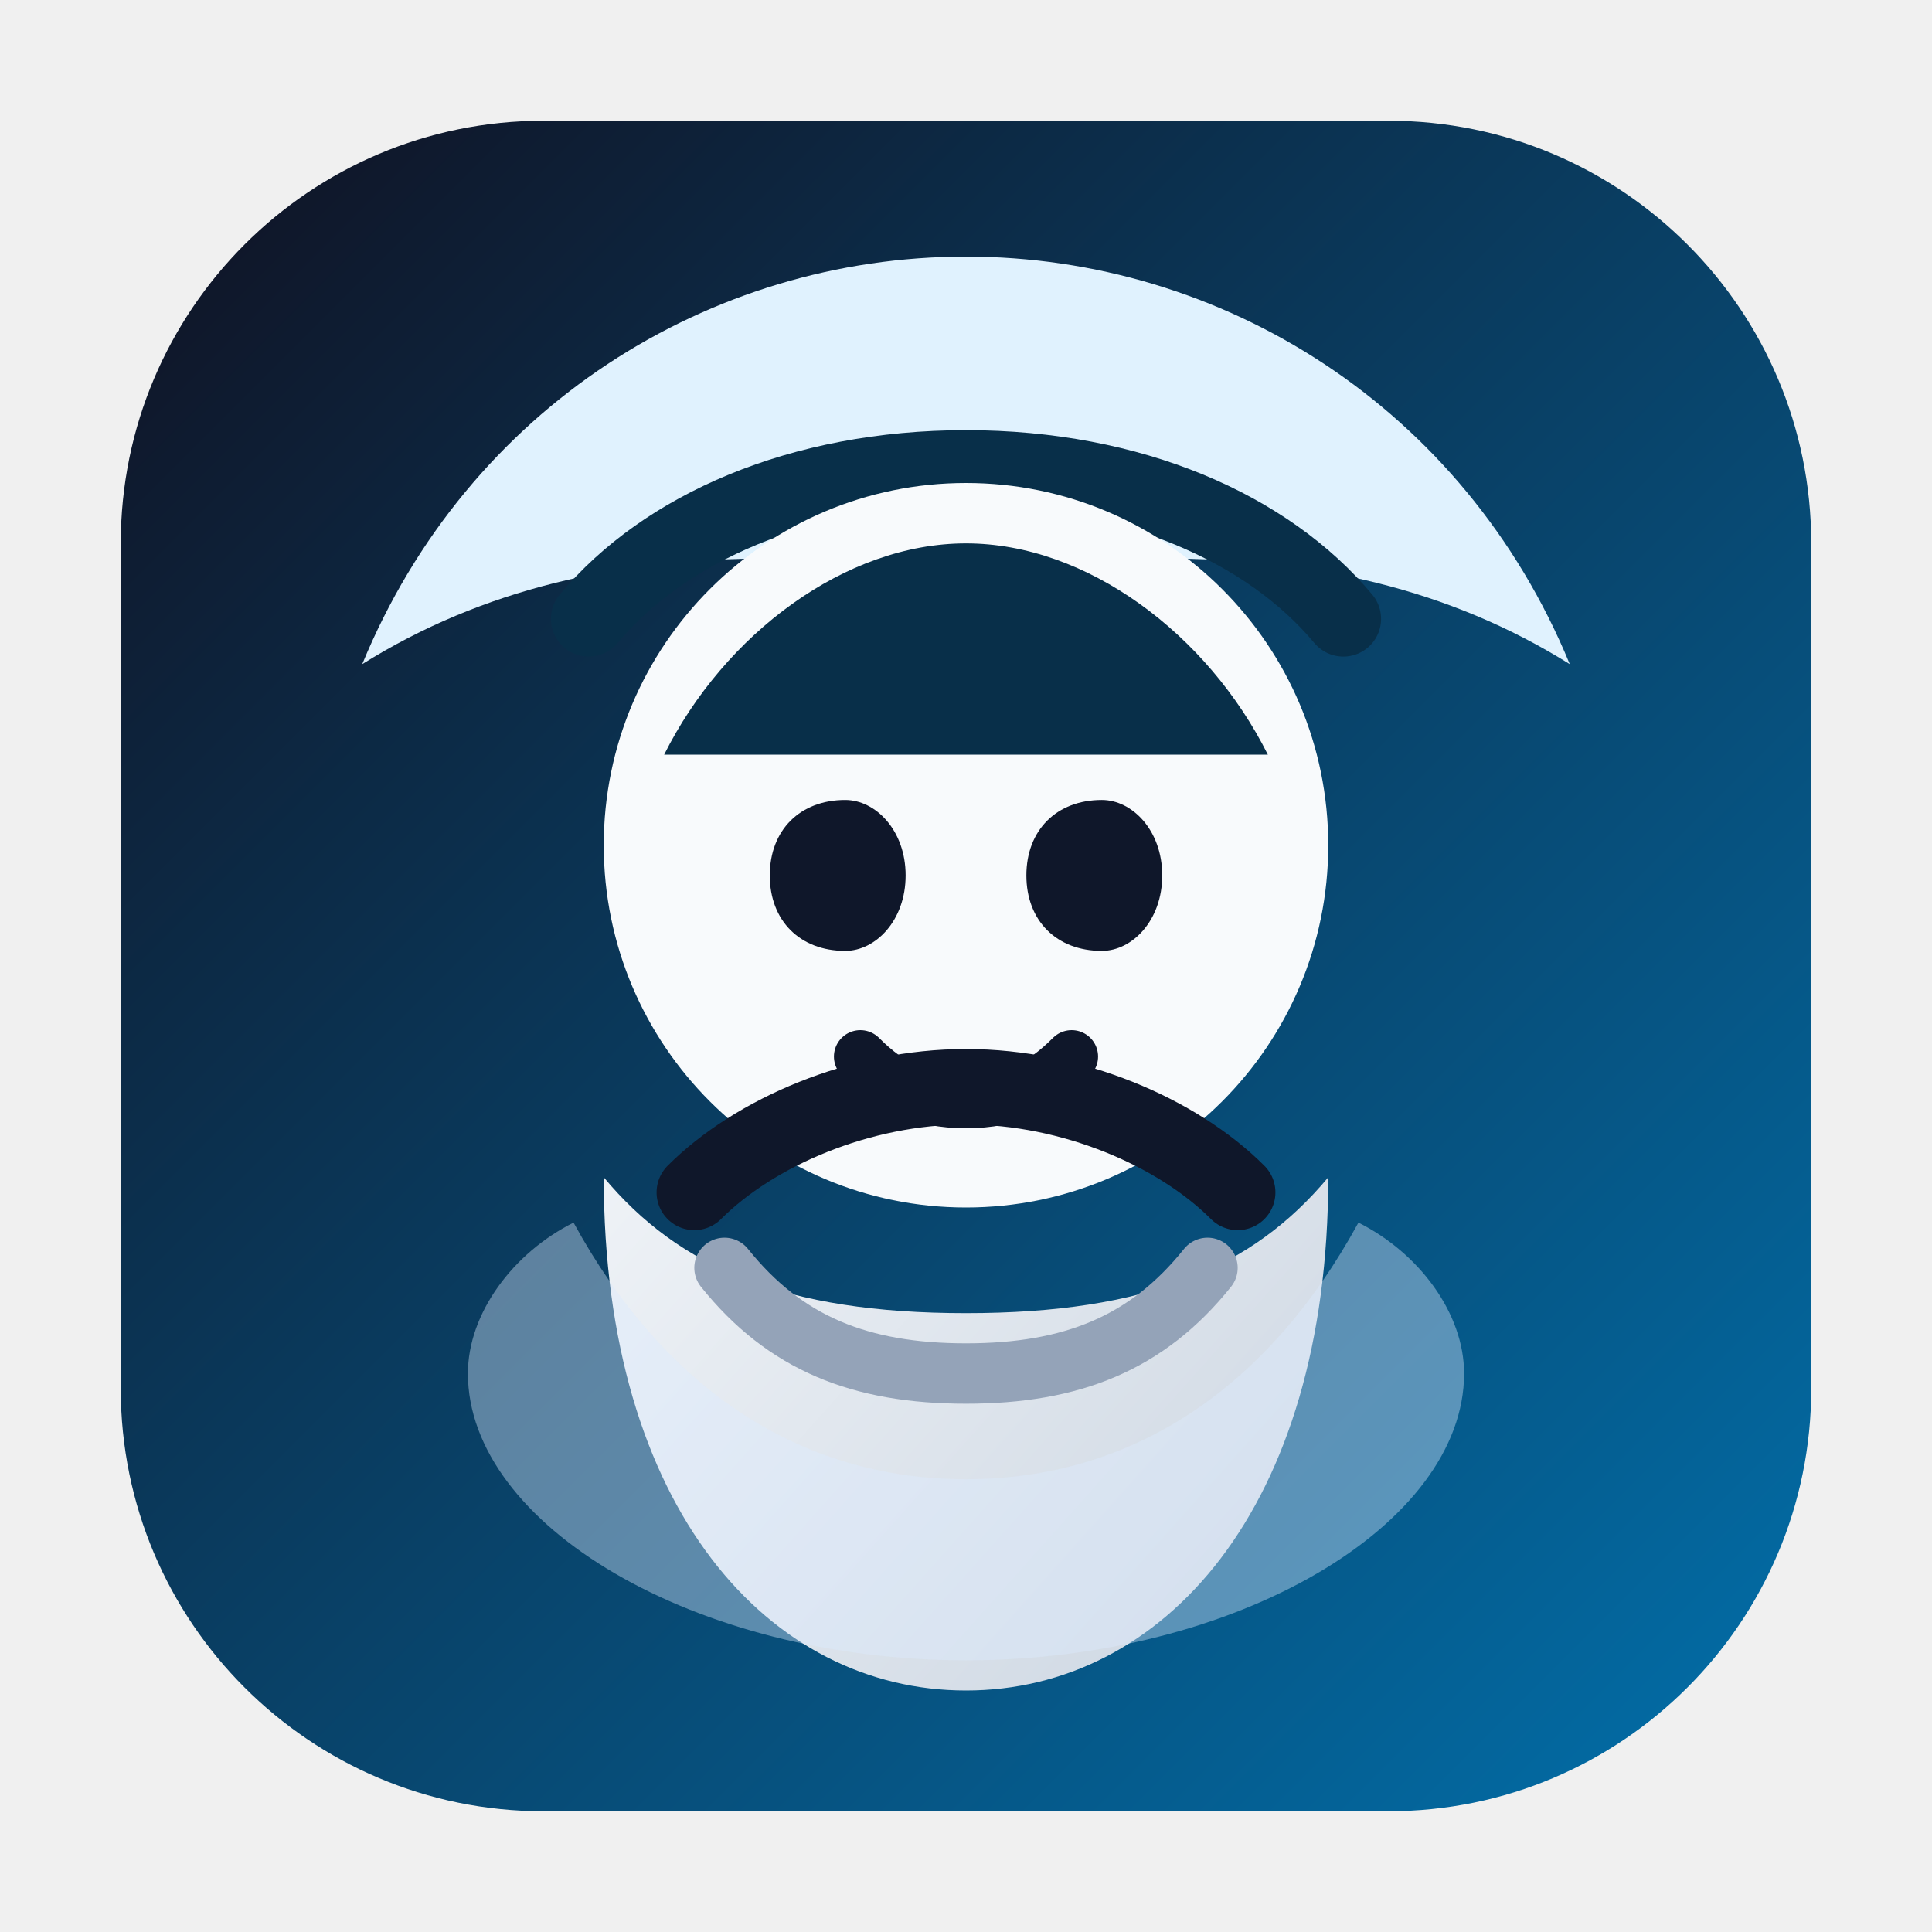
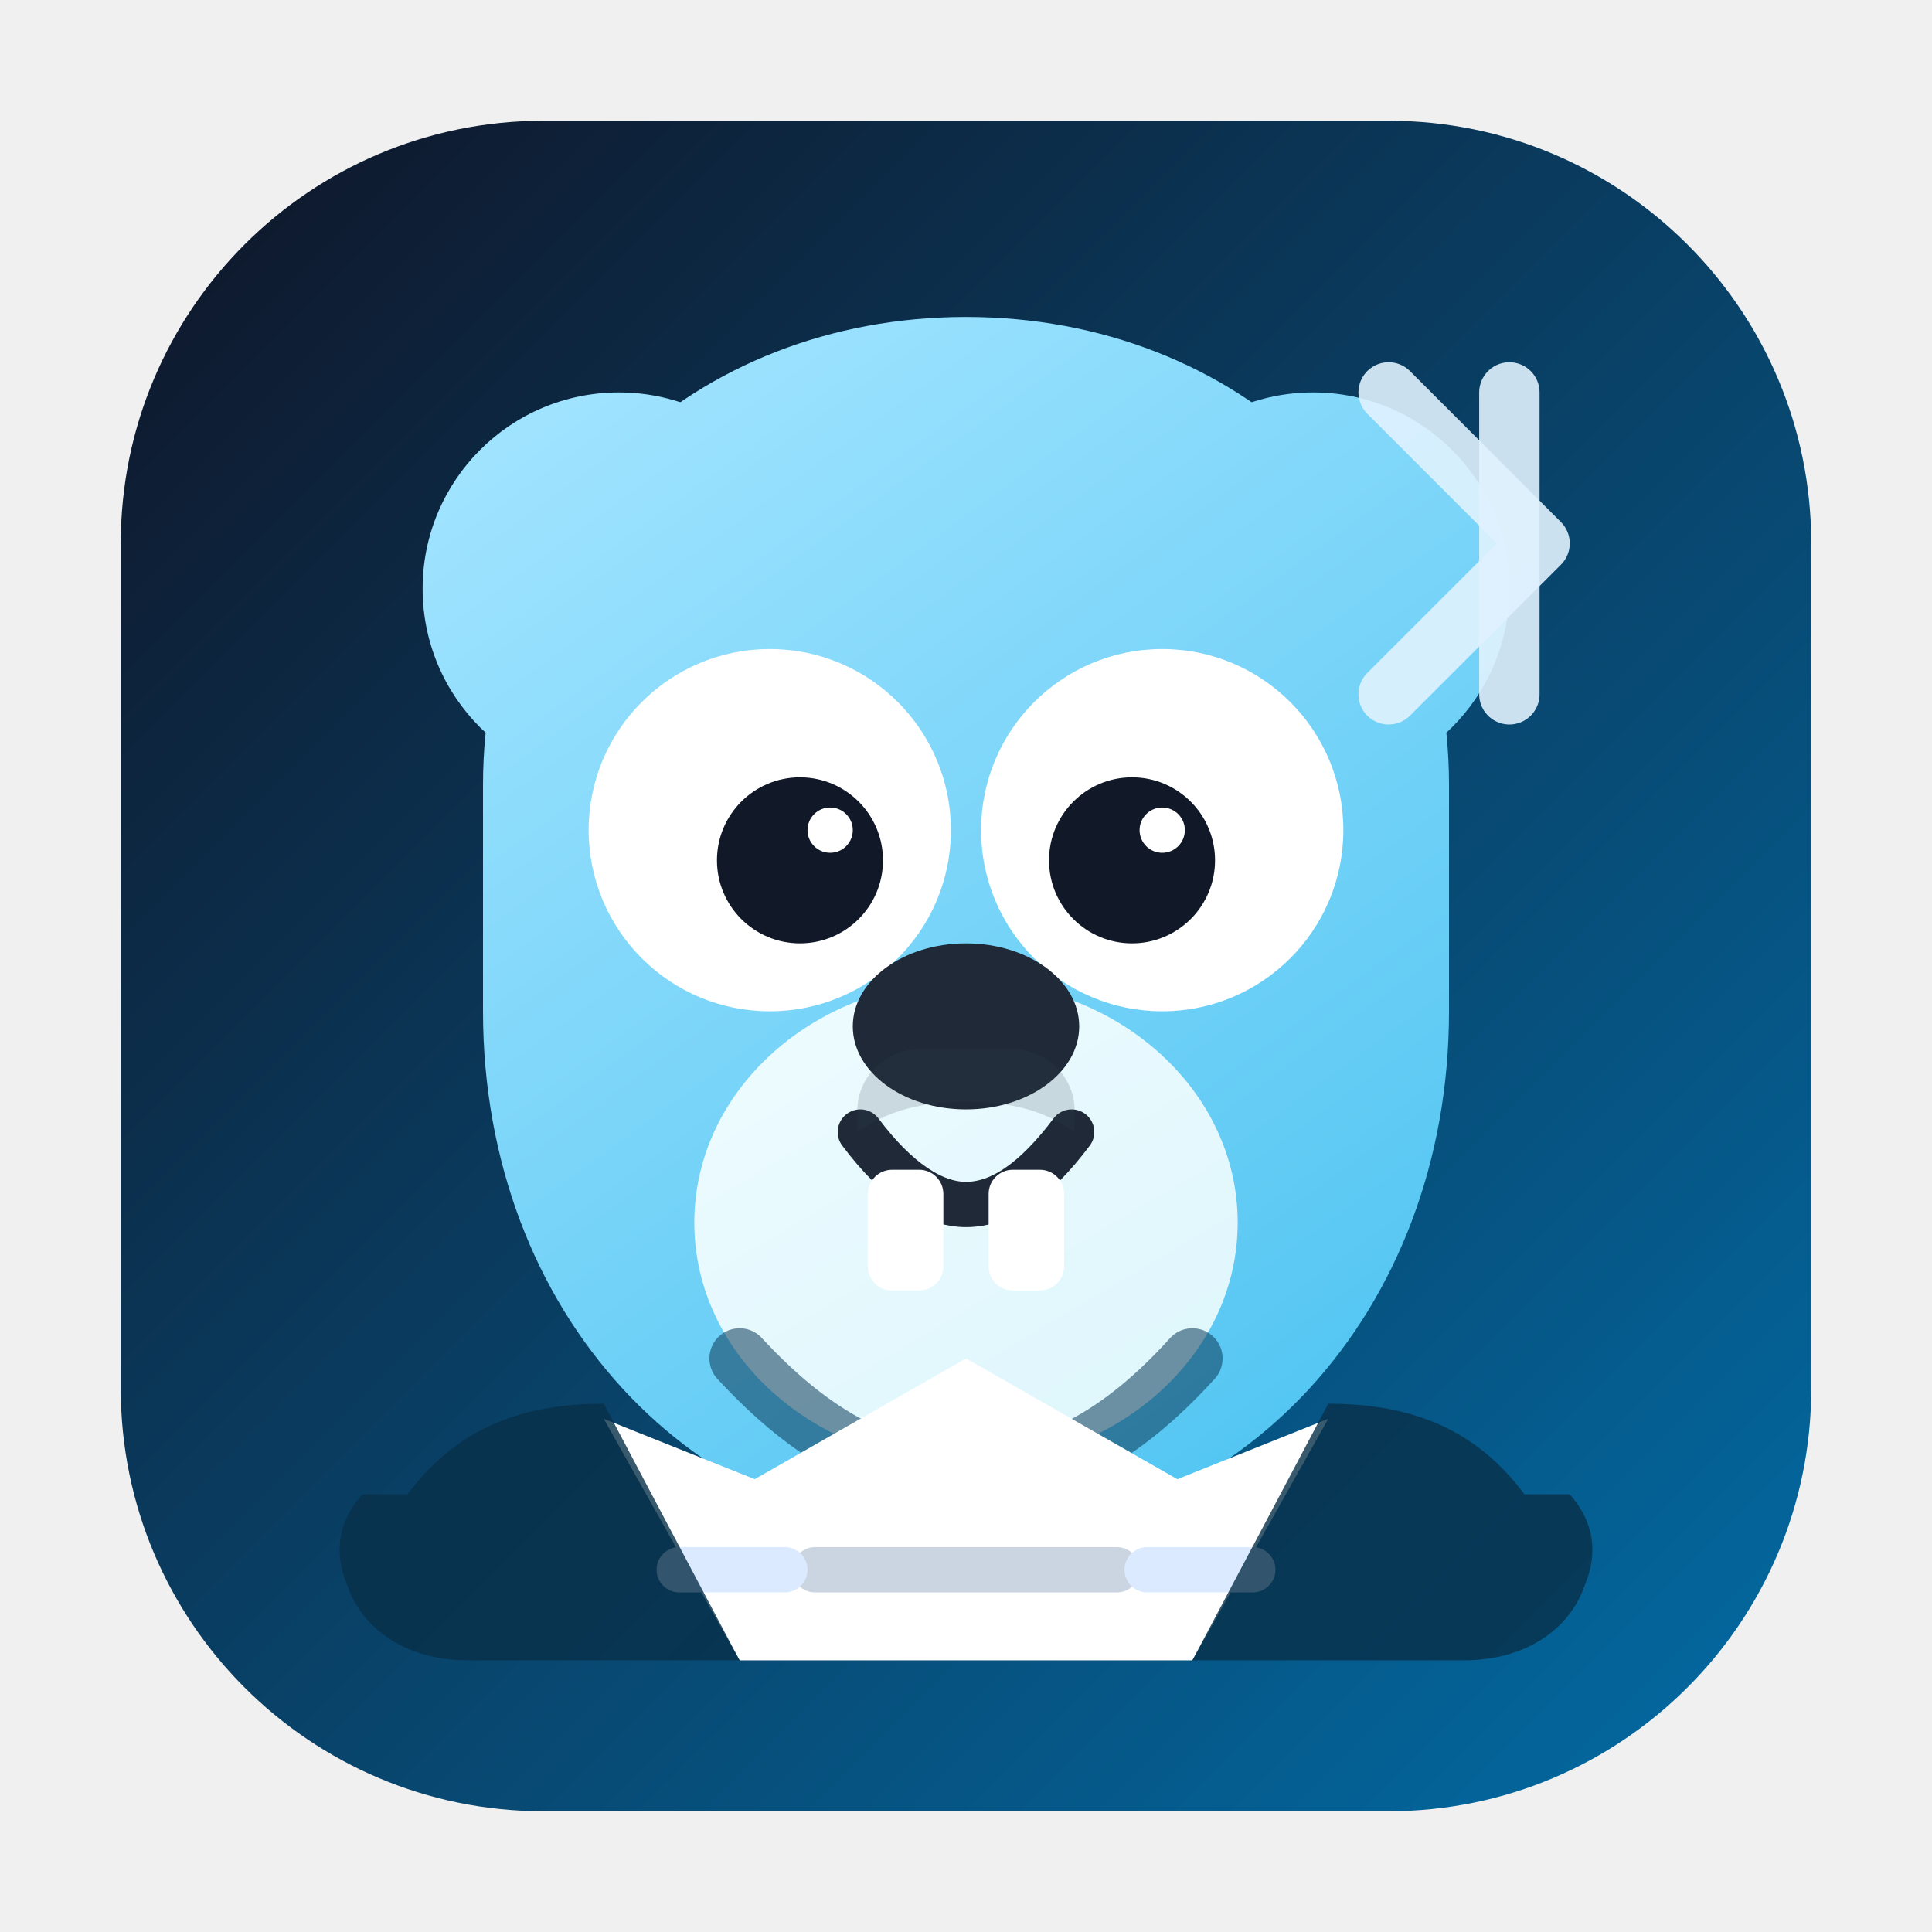
<svg xmlns="http://www.w3.org/2000/svg" viewBox="0 0 128 128" role="img" aria-labelledby="title desc">
  <defs>
-     <linearGradient id="bg" x1="16" y1="16" x2="112" y2="112" gradientUnits="userSpaceOnUse">
+     <linearGradient id="bg" x1="12" y1="12" x2="116" y2="116" gradientUnits="userSpaceOnUse">
      <stop stop-color="#0f172a" />
      <stop offset="1" stop-color="#0369a1" />
    </linearGradient>
-     <linearGradient id="beard" x1="36" y1="58" x2="92" y2="108" gradientUnits="userSpaceOnUse">
-       <stop stop-color="#f8fafc" />
-       <stop offset="1" stop-color="#cbd5e1" />
+     <linearGradient id="fur" x1="36" y1="28" x2="90" y2="102" gradientUnits="userSpaceOnUse">
+       <stop stop-color="#9fe3ff" />
+       <stop offset="1" stop-color="#4cc3f1" />
+     </linearGradient>
+     <linearGradient id="belly" x1="50" y1="62" x2="79" y2="111" gradientUnits="userSpaceOnUse">
+       <stop stop-color="#effcff" />
+       <stop offset="1" stop-color="#d8f4fb" />
    </linearGradient>
  </defs>
  <rect x="8" y="8" width="112" height="112" rx="28" fill="url(#bg)" />
-   <path d="M24 44c7-17 23-27 40-27s33 10 40 27c-8-5-17-7-27-7H51c-10 0-19 2-27 7Z" fill="#e0f2fe" />
-   <path d="M39 41c5-6 14-10 25-10s20 4 25 10" fill="none" stroke="#082f49" stroke-linecap="round" stroke-width="5" />
-   <circle cx="64" cy="56" r="24" fill="#f8fafc" />
-   <path d="M44 50c4-8 12-14 20-14s16 6 20 14" fill="#082f49" />
-   <path d="M51 58c0-3 2-5 5-5 2 0 4 2 4 5s-2 5-4 5c-3 0-5-2-5-5Zm17 0c0-3 2-5 5-5 2 0 4 2 4 5s-2 5-4 5c-3 0-5-2-5-5Z" fill="#0f172a" />
-   <path d="M57 70c2 2 4 3 7 3s5-1 7-3" fill="none" stroke="#0f172a" stroke-linecap="round" stroke-width="3.5" />
-   <path d="M46 79c4-4 11-7 18-7s14 3 18 7" fill="none" stroke="#0f172a" stroke-linecap="round" stroke-width="5" />
-   <path d="M40 78c0 22 11 34 24 34s24-12 24-34c-5 6-12 9-24 9s-19-3-24-9Z" fill="url(#beard)" />
-   <path d="M48 84c4 5 9 7 16 7s12-2 16-7" fill="none" stroke="#94a3b8" stroke-linecap="round" stroke-width="4" />
-   <path d="M38 81c-4 2-7 6-7 10 0 10 15 19 33 19s33-9 33-19c0-4-3-8-7-10-6 11-15 17-26 17S44 92 38 81Z" fill="#dbeafe" opacity=".4" />
+   <circle cx="41" cy="39" r="13" fill="url(#fur)" />
+   <circle cx="87" cy="39" r="13" fill="url(#fur)" />
+   <circle cx="41" cy="40" r="6" fill="#f6c4cf" />
+   <circle cx="87" cy="40" r="6" fill="#f6c4cf" />
+   <path d="M32 52c0-18 14-31 32-31s32 13 32 31v15c0 20-14 35-32 35S32 87 32 67V52Z" fill="url(#fur)" />
+   <ellipse cx="64" cy="81" rx="18" ry="16" fill="url(#belly)" />
+   <circle cx="51" cy="55" r="12" fill="#fff" />
+   <circle cx="77" cy="55" r="12" fill="#fff" />
+   <circle cx="53" cy="57" r="5.5" fill="#111827" />
+   <circle cx="75" cy="57" r="5.5" fill="#111827" />
+   <circle cx="55" cy="55" r="1.5" fill="#ffffff" />
+   <circle cx="77" cy="55" r="1.5" fill="#ffffff" />
+   <ellipse cx="64" cy="68" rx="7.5" ry="5.5" fill="#1f2937" />
+   <path d="M57 75c2.4 3.2 4.8 4.8 7 4.8 2.3 0 4.6-1.6 7-4.8" fill="none" stroke="#1f2937" stroke-linecap="round" stroke-width="3" />
+   <rect x="57.5" y="77.5" width="5" height="8" rx="1.6" fill="#ffffff" />
+   <rect x="65.5" y="77.5" width="5" height="8" rx="1.6" fill="#ffffff" />
+   <path d="M61 69.5c-2.3 0-4.2 1.8-4.2 4.1v1.4c2-1.4 4.2-2 7.2-2 3.1 0 5.2.6 7.2 2v-1.4c0-2.3-1.9-4.1-4.2-4.1h-6Z" fill="#374151" opacity=".18" />
+   <path d="M49 90c4.8 5.2 9.6 7.8 15 7.8 5.5 0 10.3-2.6 15-7.8" fill="none" stroke="#0b3b59" stroke-linecap="round" stroke-width="4" opacity=".55" />
+   <path d="M40 94l10 4 14-8 14 8 10-4-9 16H49L40 94Z" fill="#ffffff" />
+   <path d="M54 104h20" fill="none" stroke="#cbd5e1" stroke-linecap="round" stroke-width="3" />
+   <path d="M45 104h7M76 104h7" fill="none" stroke="#dbeafe" stroke-linecap="round" stroke-width="3" />
+   <path d="M27 99c3-4 7-6 13-6l9 17H31c-4 0-7-2-8-5-.9-2.1-.6-4.2 1-6Z" fill="#082f49" opacity=".8" />
+   <path d="M101 99c-3-4-7-6-13-6l-9 17h18c4 0 7-2 8-5 .9-2.1.6-4.2-1-6Z" fill="#082f49" opacity=".8" />
+   <path d="M92 26l10 10-10 10" fill="none" stroke="#e0f2fe" stroke-linecap="round" stroke-linejoin="round" stroke-width="4" opacity=".9" />
+   <path d="M100 26v20" fill="none" stroke="#e0f2fe" stroke-linecap="round" stroke-width="4" opacity=".9" />
</svg>
